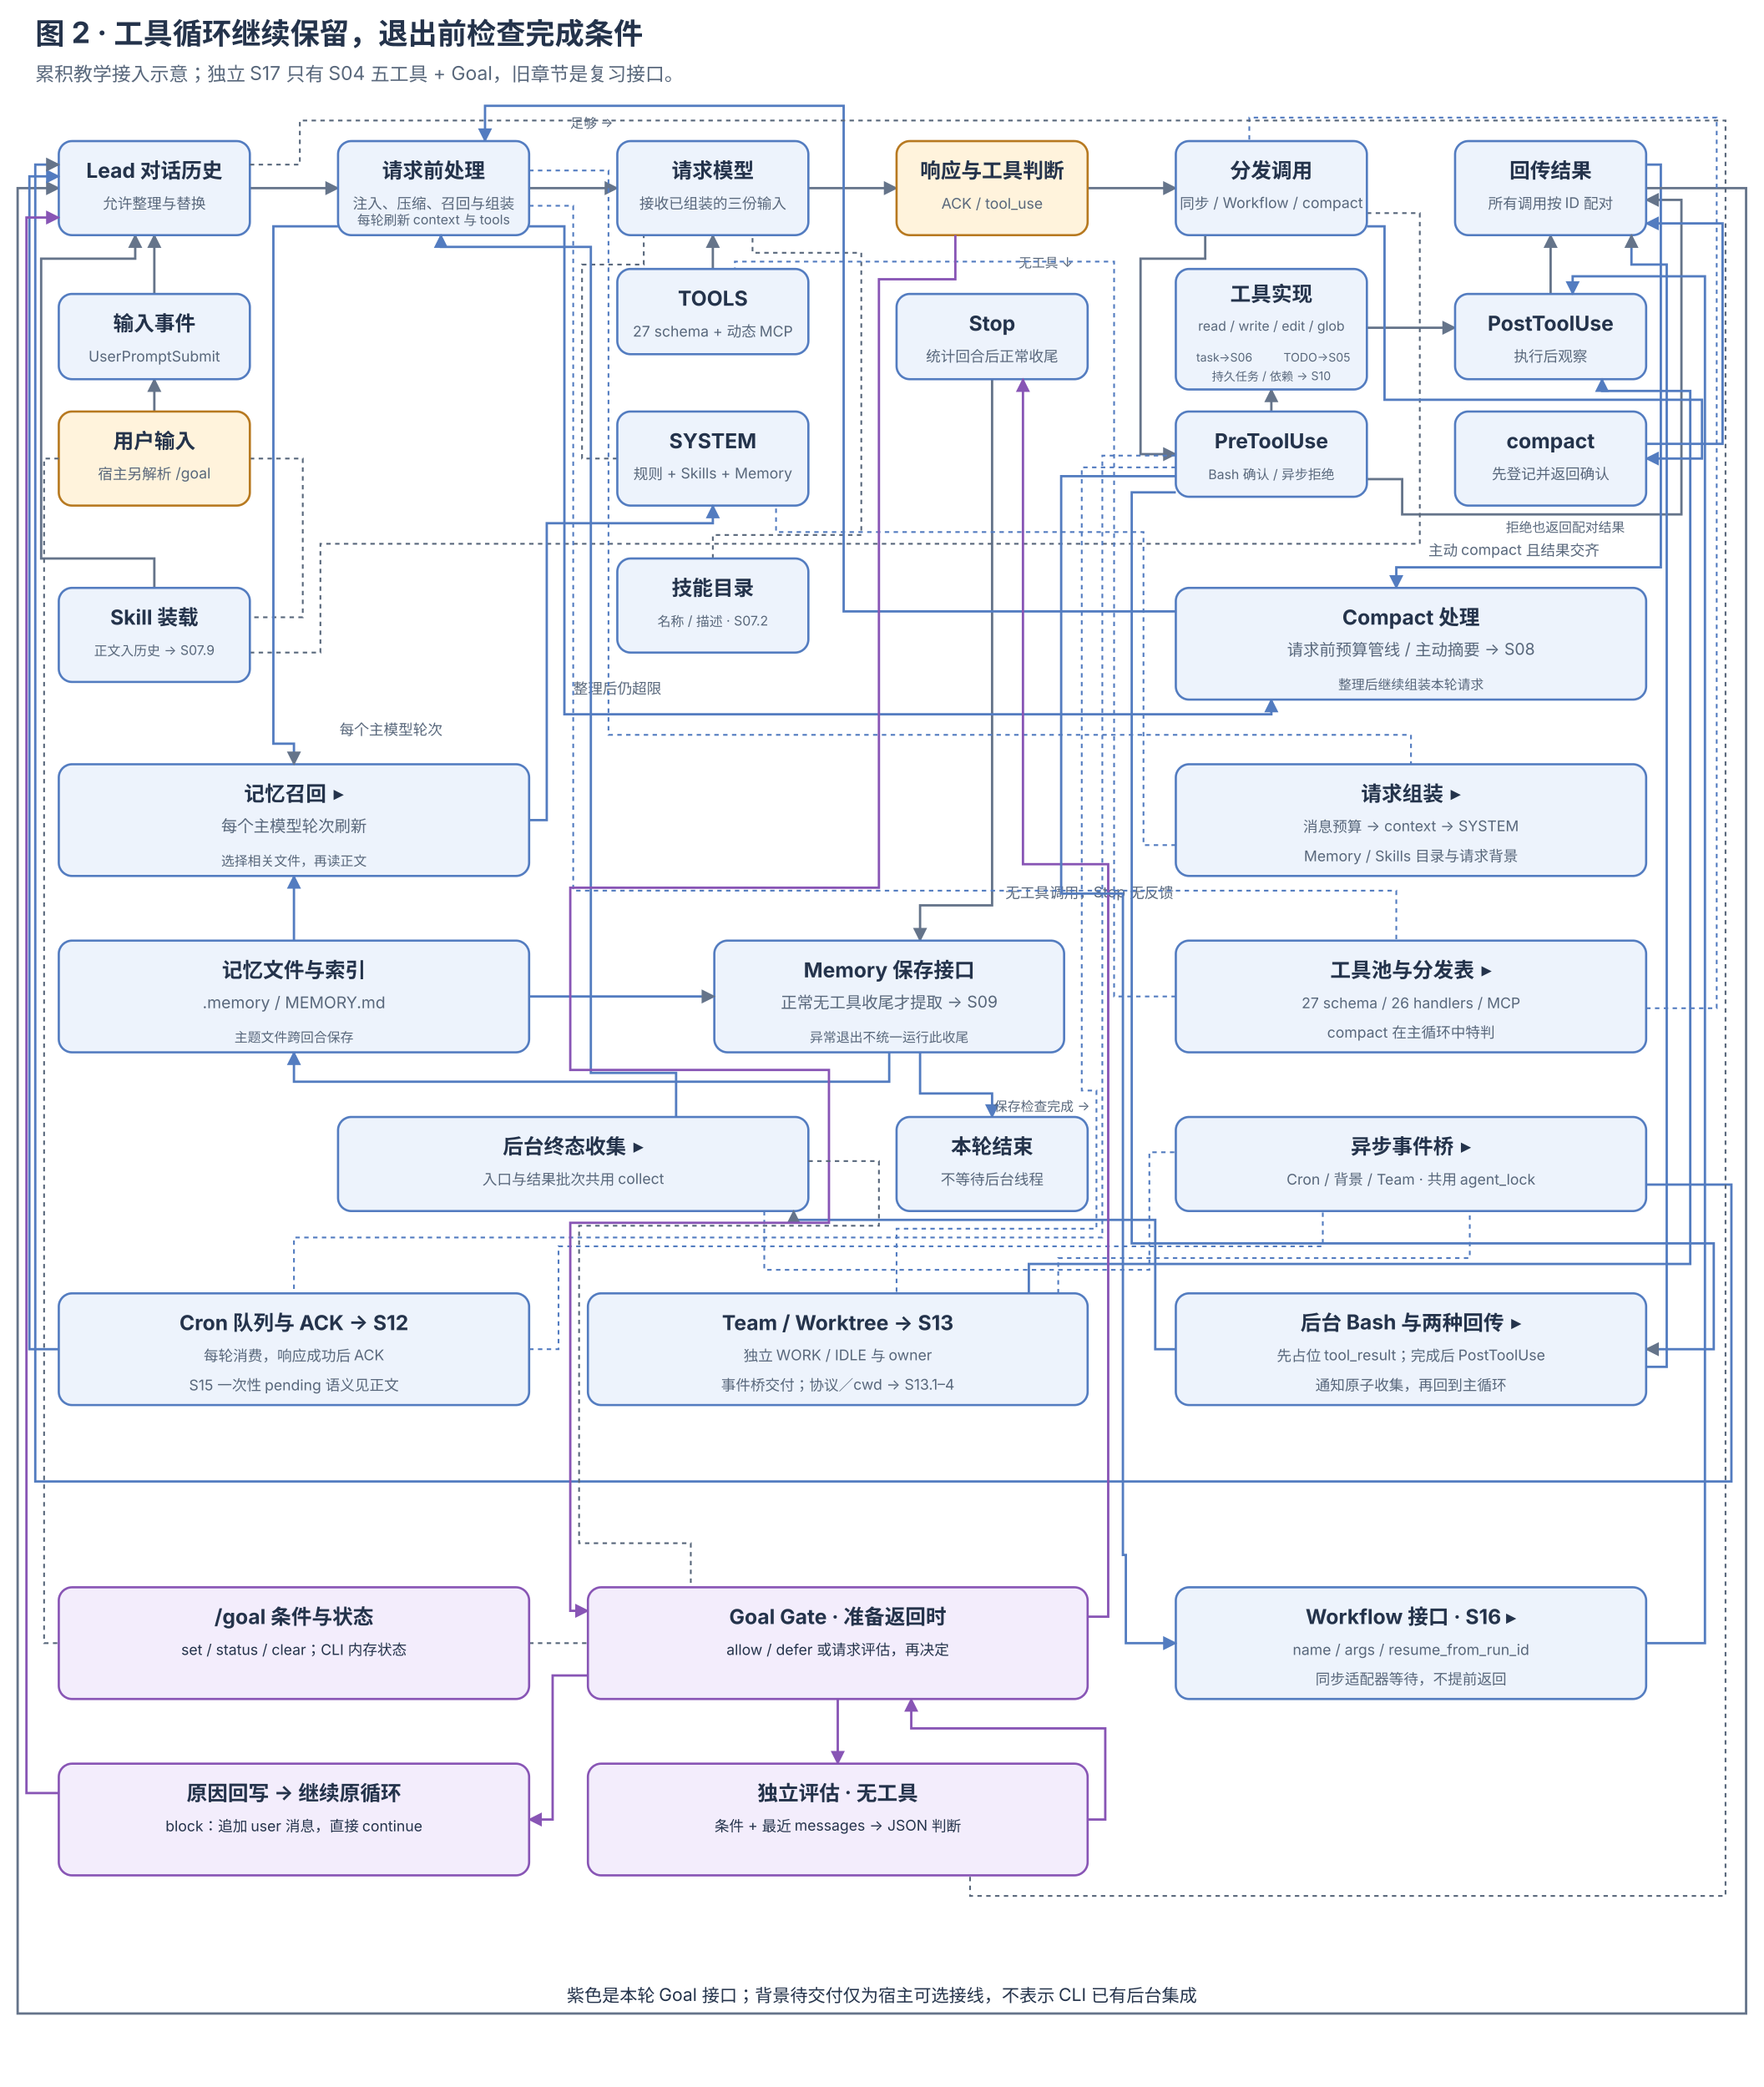
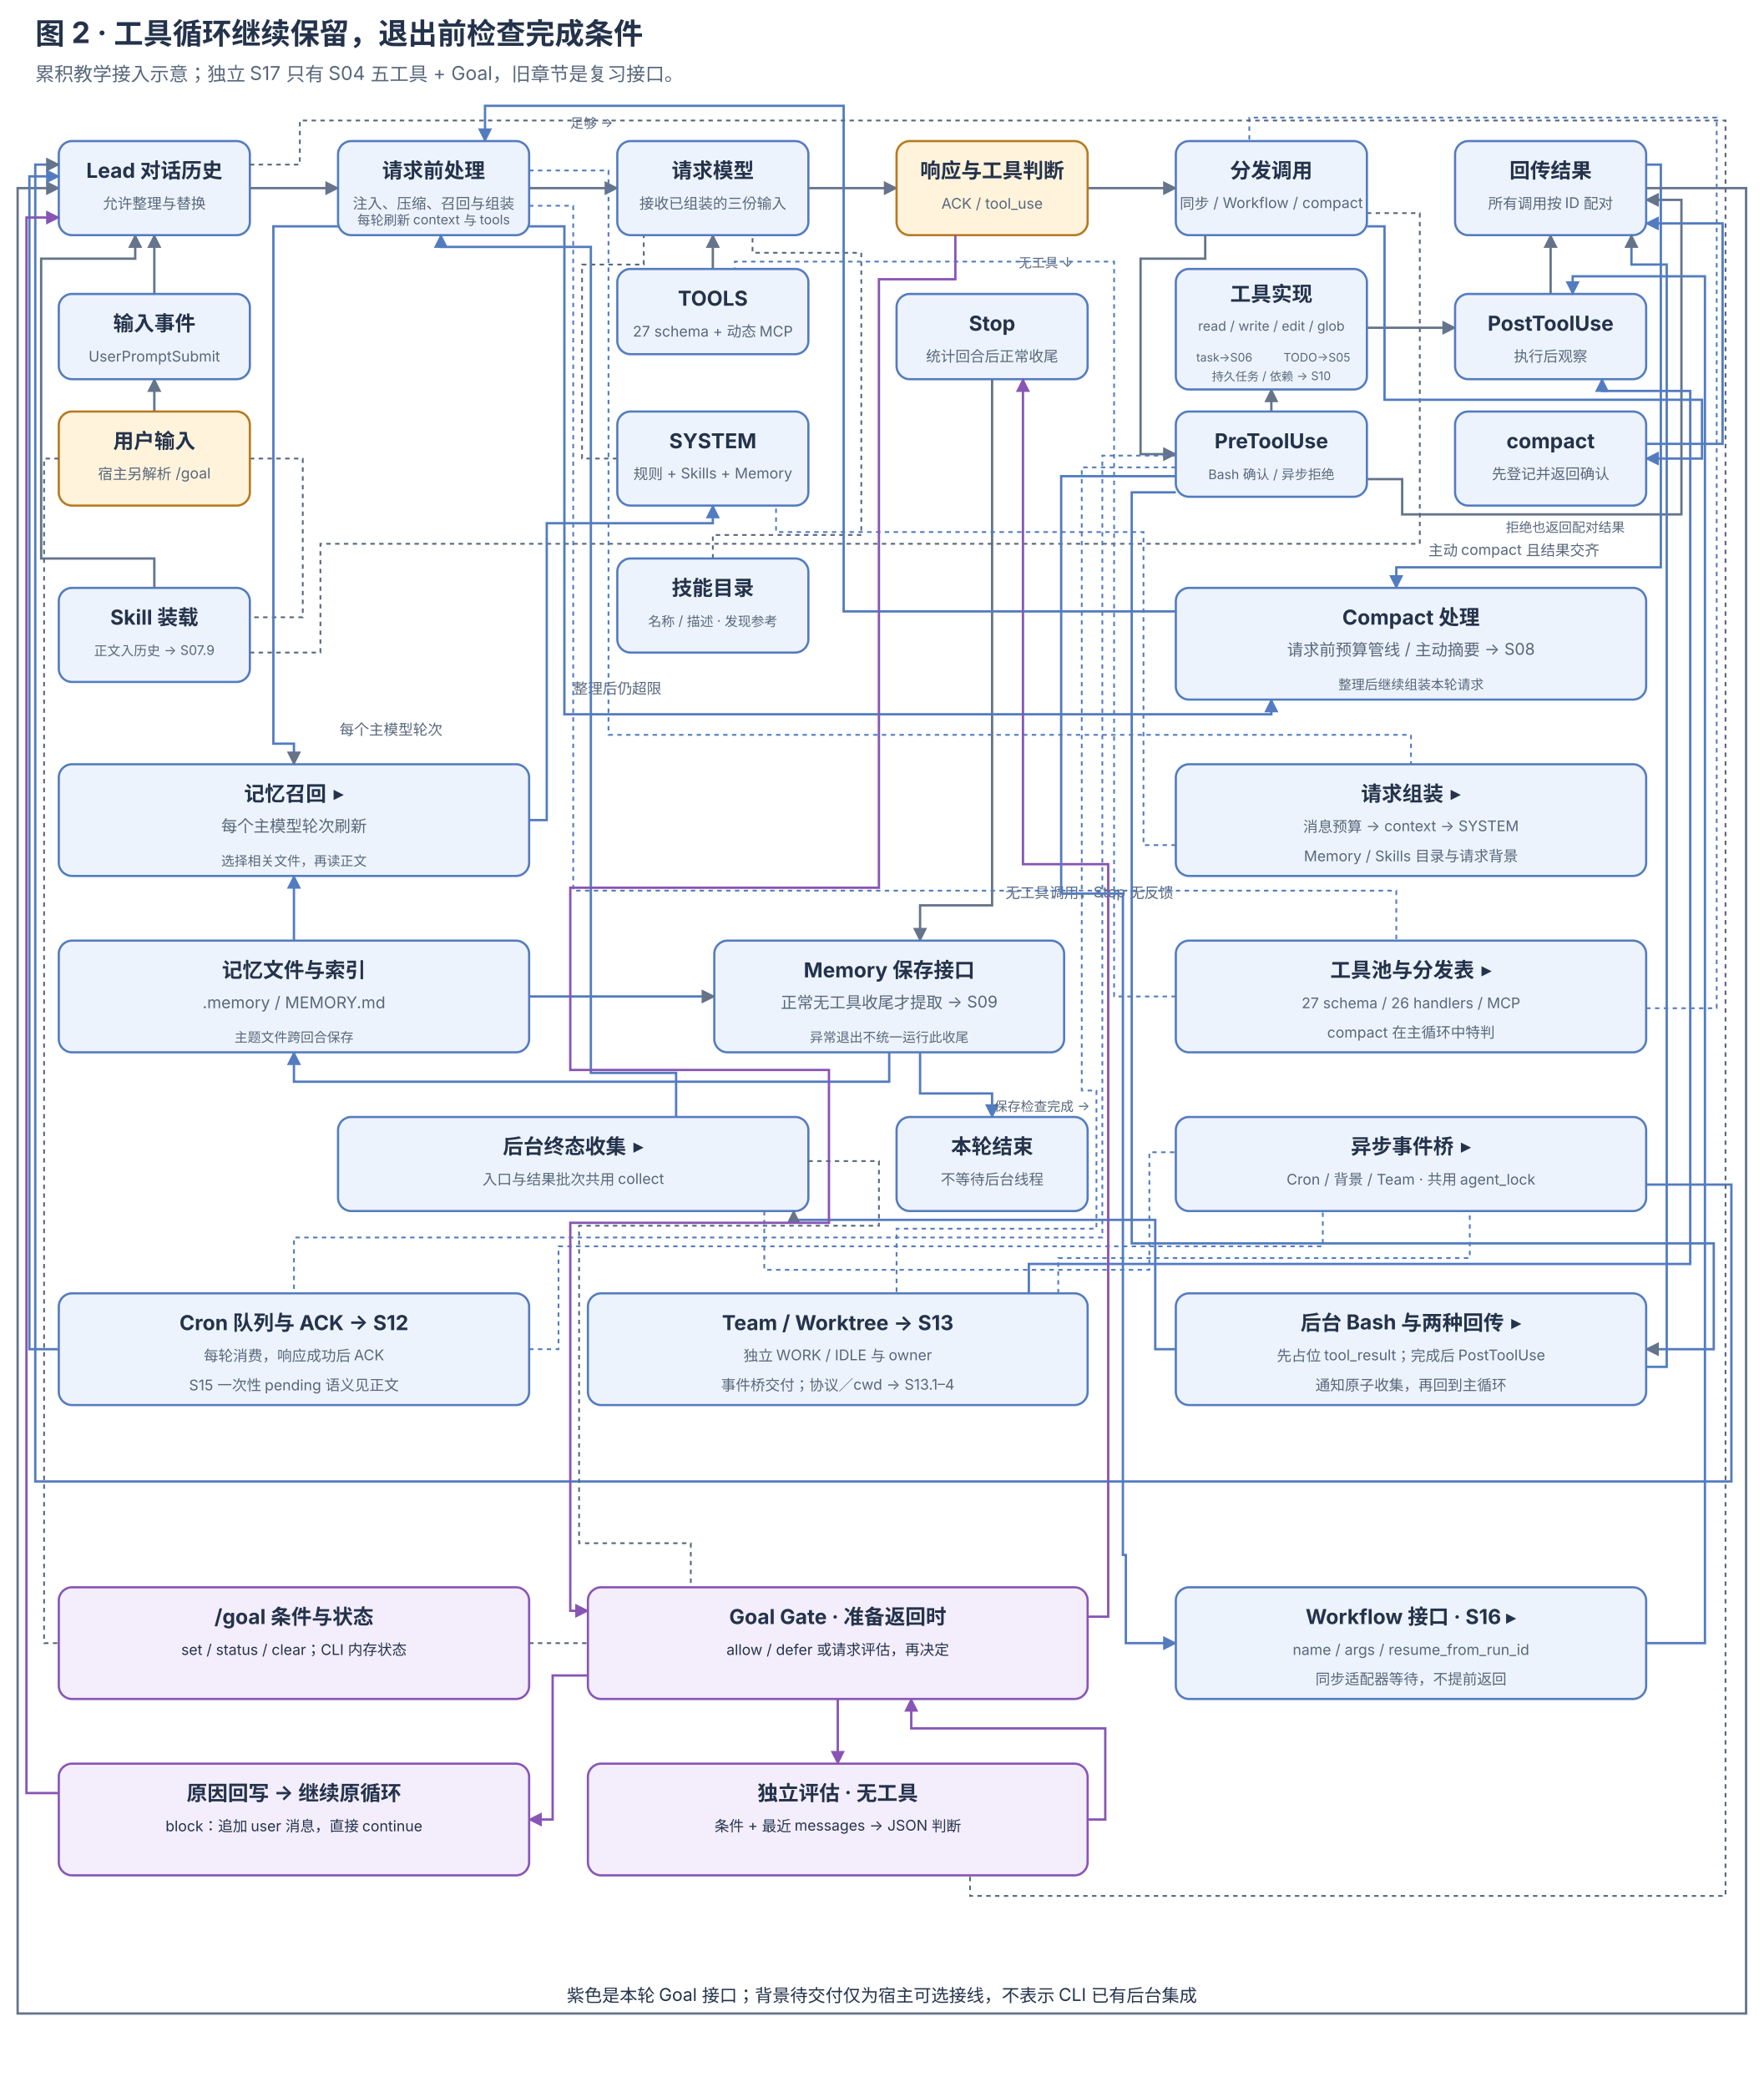
<svg xmlns="http://www.w3.org/2000/svg" viewBox="0 0 1200 1420" role="img" aria-labelledby="s17-overview-title s17-overview-desc" font-family="system-ui, -apple-system, sans-serif">
  <defs>
    <marker id="s17-overview-arrow" viewBox="0 0 10 10" refX="9" refY="5" markerWidth="6" markerHeight="6" orient="auto">
      <path d="M0 0L10 5L0 10Z" fill="var(--diagram-line, #65748a)" />
    </marker>
    <marker id="s17-overview-added-arrow" viewBox="0 0 10 10" refX="9" refY="5" markerWidth="6" markerHeight="6" orient="auto">
      <path d="M0 0L10 5L0 10Z" fill="var(--diagram-base-stroke, #537cc0)" />
    </marker>
    <marker id="s17-memory-arrow" viewBox="0 0 10 10" refX="9" refY="5" markerWidth="6" markerHeight="6" orient="auto">
      <path d="M0 0L10 5L0 10Z" fill="var(--diagram-base-stroke, #537cc0)" />
    </marker>
    <marker id="s17-task-added-arrow" viewBox="0 0 10 10" refX="9" refY="5" markerWidth="6" markerHeight="6" orient="auto">
      <path d="M0 0L10 5L0 10Z" fill="var(--diagram-base-stroke, #537cc0)" />
    </marker>
    <marker id="s17-background-arrow" viewBox="0 0 10 10" refX="9" refY="5" markerWidth="6" markerHeight="6" orient="auto">
      <path d="M0 0L10 5L0 10Z" fill="var(--diagram-base-stroke, #537cc0)" />
    </marker>
    <marker id="s17-cron-arrow" viewBox="0 0 10 10" refX="9" refY="5" markerWidth="6" markerHeight="6" orient="auto">
      <path d="M0 0L10 5L0 10Z" fill="var(--diagram-base-stroke, #537cc0)" />
    </marker>
  </defs>
  <text x="24" y="30" text-anchor="start" font-size="20" font-weight="650" fill="var(--diagram-text, #24334b)">图 2 · 工具循环继续保留，退出前检查完成条件</text>
  <text x="24" y="55" text-anchor="start" font-size="13" fill="var(--diagram-muted, #58677b)">累积教学接入示意；独立 S17 只有 S04 五工具 + Goal，旧章节是复习接口。</text>
  <path data-from="history" data-to="prepare" data-kind="flow" data-label="待整理的 messages" data-route="s17-01" d="M170 128H230" fill="none" stroke="var(--diagram-line, #65748a)" stroke-width="1.6" marker-end="url(#s17-overview-arrow)" />
  <path data-from="prepare" data-to="model" data-kind="flow" data-label="整理与本轮工具组装完成后请求" data-route="s17-02" d="M360 128H420" fill="none" stroke="var(--diagram-line, #65748a)" stroke-width="1.6" marker-end="url(#s17-overview-arrow)" />
  <path data-from="model" data-to="decision" data-kind="flow" data-label="模型响应" data-route="s17-03" d="M550 128H610" fill="none" stroke="var(--diagram-line, #65748a)" stroke-width="1.6" marker-end="url(#s17-overview-arrow)" />
  <path data-from="decision" data-to="handler" data-kind="flow" data-label="有工具调用" data-route="s17-04" d="M740 128H800" fill="none" stroke="var(--diagram-line, #65748a)" stroke-width="1.6" marker-end="url(#s17-overview-arrow)" />
  <path data-from="handler" data-to="pre-event" data-kind="flow" data-label="普通工具调用" data-route="s17-05" d="M820 160V176H776V309H800" fill="none" stroke="var(--diagram-line, #65748a)" stroke-width="1.6" marker-end="url(#s17-overview-arrow)" />
  <path data-from="pre-event" data-to="added-file-tools" data-kind="flow" data-label="允许执行" data-route="s17-06" d="M865 280V265" fill="none" stroke="var(--diagram-line, #65748a)" stroke-width="1.6" marker-end="url(#s17-overview-arrow)" />
  <path data-from="added-file-tools" data-to="post-event" data-kind="flow" data-label="工具执行结果" data-route="s17-07" d="M930 223H990" fill="none" stroke="var(--diagram-line, #65748a)" stroke-width="1.6" marker-end="url(#s17-overview-arrow)" />
  <path data-from="post-event" data-to="result" data-kind="flow" data-label="观察后回传" data-route="s17-08" d="M1055 200V160" fill="none" stroke="var(--diagram-line, #65748a)" stroke-width="1.6" marker-end="url(#s17-overview-arrow)" />
  <path data-from="pre-event" data-to="result" data-kind="flow" data-label="拒绝也返回配对结果" data-route="s17-09" d="M930 326H954V350H1144V136H1120" fill="none" stroke="var(--diagram-line, #65748a)" stroke-width="1.6" marker-end="url(#s17-overview-arrow)" />
  <path data-from="stop-event" data-to="memory-persist" data-kind="flow" data-label="无工具调用，Stop 无反馈" data-route="s17-11" d="M675 258V616H626V640" fill="none" stroke="var(--diagram-line, #65748a)" stroke-width="1.6" marker-end="url(#s17-overview-arrow)" />
  <path data-from="input" data-to="input-event" data-kind="flow" data-label="用户问题" data-route="s17-13" d="M105 280V258" fill="none" stroke="var(--diagram-line, #65748a)" stroke-width="1.6" marker-end="url(#s17-overview-arrow)" />
  <path data-from="input-event" data-to="history" data-kind="flow" data-label="输入事件完成" data-route="s17-14" d="M105 200V160" fill="none" stroke="var(--diagram-line, #65748a)" stroke-width="1.6" marker-end="url(#s17-overview-arrow)" />
  <path data-from="tools" data-to="model" data-kind="reference" data-label="可用工具定义" data-route="s17-15" d="M485 183V160" fill="none" stroke="var(--diagram-line, #65748a)" stroke-width="1.6" marker-end="url(#s17-overview-arrow)" />
  <path data-from="system" data-to="model" data-kind="reference" data-label="请求背景" data-route="s17-16" data-relation="interface" d="M420 312H396V180H438V160" fill="none" stroke="var(--diagram-muted, #58677b)" stroke-width="1.2" stroke-dasharray="3 3" />
  <path data-from="skill-catalog" data-to="model" data-kind="reference" data-label="技能名称与描述" data-route="s17-17" data-relation="interface" d="M485 380V364H586V172H512V160" fill="none" stroke="var(--diagram-muted, #58677b)" stroke-width="1.2" stroke-dasharray="3 3" />
  <path data-from="input" data-to="skill-loading" data-kind="reference" data-label="显式选择技能" data-route="s17-18" data-relation="interface" d="M170 312H206V420H170" fill="none" stroke="var(--diagram-muted, #58677b)" stroke-width="1.2" stroke-dasharray="3 3" />
  <path data-from="handler" data-to="skill-loading" data-kind="reference" data-label="按需装载技能" data-route="s17-19" data-relation="interface" d="M930 145H966V370H218V444H170" fill="none" stroke="var(--diagram-muted, #58677b)" stroke-width="1.2" stroke-dasharray="3 3" />
  <path data-from="skill-loading" data-to="history" data-kind="flow" data-label="技能正文加入历史" data-route="s17-20" d="M105 400V380H28V176H92V160" fill="none" stroke="var(--diagram-line, #65748a)" stroke-width="1.6" marker-end="url(#s17-overview-arrow)" />
  <path data-from="prepare" data-to="compact-processor" data-kind="flow" data-label="整理后仍超限" data-route="s17-21" d="M360 154H384V486H865V476" fill="none" stroke="var(--diagram-base-stroke, #537cc0)" stroke-width="1.6" marker-end="url(#s17-overview-added-arrow)" />
  <path data-from="compact-processor" data-to="prepare" data-kind="flow" data-label="整理结束回到准备阶段，继续刷新 context、SYSTEM 和工具池" data-route="s17-22" d="M800 416H574V72H330V96" fill="none" stroke="var(--diagram-base-stroke, #537cc0)" stroke-width="1.6" marker-end="url(#s17-overview-added-arrow)" />
  <path data-from="handler" data-to="compact-registration" data-kind="flow" data-label="登记 compact 调用" data-route="s17-23" d="M930 154H942V272H1158V312H1120" fill="none" stroke="var(--diagram-base-stroke, #537cc0)" stroke-width="1.6" marker-end="url(#s17-overview-added-arrow)" />
  <path data-from="compact-registration" data-to="result" data-kind="flow" data-label="返回确认结果" data-route="s17-24" d="M1120 302H1172V152H1120" fill="none" stroke="var(--diagram-base-stroke, #537cc0)" stroke-width="1.6" marker-end="url(#s17-overview-added-arrow)" />
  <path data-from="result" data-to="compact-processor" data-kind="flow" data-label="已登记 compact 且本批结果交齐" data-route="s17-25" d="M1120 112H1130V386H950V400" fill="none" stroke="var(--diagram-base-stroke, #537cc0)" stroke-width="1.6" marker-end="url(#s17-overview-added-arrow)" />
  <path data-from="result" data-to="history" data-kind="flow" data-label="追加工具结果，下一轮" data-route="s17-27" d="M1120 128H1188V1370H12V128H40" fill="none" stroke="var(--diagram-line, #65748a)" stroke-width="1.6" marker-end="url(#s17-overview-arrow)" />
  <rect data-stage="history" data-change="base" x="40" y="96" width="130" height="64" rx="9" fill="var(--diagram-base-fill, #edf3fc)" stroke="var(--diagram-base-stroke, #537cc0)" stroke-width="1.5" />
  <text x="105" y="121" text-anchor="middle" font-size="14" font-weight="650" fill="var(--diagram-text, #24334b)">Lead 对话历史</text>
  <text x="105" y="142" text-anchor="middle" font-size="10" fill="var(--diagram-muted, #58677b)">允许整理与替换</text>
  <rect data-stage="prepare" data-change="base" x="230" y="96" width="130" height="64" rx="9" fill="var(--diagram-base-fill, #edf3fc)" stroke="var(--diagram-base-stroke, #537cc0)" stroke-width="1.5" />
  <text x="295" y="121" text-anchor="middle" font-size="14" font-weight="650" fill="var(--diagram-text, #24334b)">请求前处理</text>
  <text x="295" y="142" text-anchor="middle" font-size="10" fill="var(--diagram-muted, #58677b)">注入、压缩、召回与组装</text>
  <text x="295" y="153" text-anchor="middle" font-size="9" fill="var(--diagram-muted, #58677b)">每轮刷新 context 与 tools</text>
  <rect data-stage="model" data-change="base" x="420" y="96" width="130" height="64" rx="9" fill="var(--diagram-base-fill, #edf3fc)" stroke="var(--diagram-base-stroke, #537cc0)" stroke-width="1.5" />
  <text x="485" y="121" text-anchor="middle" font-size="14" font-weight="650" fill="var(--diagram-text, #24334b)">请求模型</text>
  <text x="485" y="142" text-anchor="middle" font-size="10" fill="var(--diagram-muted, #58677b)">接收已组装的三份输入</text>
  <rect data-stage="decision" data-change="modified" x="610" y="96" width="130" height="64" rx="9" fill="var(--diagram-modified-fill, #fff3dc)" stroke="var(--diagram-modified-stroke, #b77920)" stroke-width="1.5" />
  <text x="675" y="121" text-anchor="middle" font-size="14" font-weight="650" fill="var(--diagram-text, #24334b)">响应与工具判断</text>
  <text x="675" y="142" text-anchor="middle" font-size="10" fill="var(--diagram-muted, #58677b)">ACK / tool_use</text>
  <rect data-stage="handler" data-change="base" x="800" y="96" width="130" height="64" rx="9" fill="var(--diagram-base-fill, #edf3fc)" stroke="var(--diagram-base-stroke, #537cc0)" stroke-width="1.5" />
  <text x="865" y="121" text-anchor="middle" font-size="14" font-weight="650" fill="var(--diagram-text, #24334b)">分发调用</text>
  <text x="865" y="142" text-anchor="middle" font-size="10" fill="var(--diagram-muted, #58677b)">同步 / Workflow / compact</text>
  <rect data-stage="result" data-change="base" x="990" y="96" width="130" height="64" rx="9" fill="var(--diagram-base-fill, #edf3fc)" stroke="var(--diagram-base-stroke, #537cc0)" stroke-width="1.5" />
  <text x="1055" y="121" text-anchor="middle" font-size="14" font-weight="650" fill="var(--diagram-text, #24334b)">回传结果</text>
  <text x="1055" y="142" text-anchor="middle" font-size="10" fill="var(--diagram-muted, #58677b)">所有调用按 ID 配对</text>
  <rect data-stage="tools" data-change="base" x="420" y="183" width="130" height="58" rx="9" fill="var(--diagram-base-fill, #edf3fc)" stroke="var(--diagram-base-stroke, #537cc0)" stroke-width="1.5" />
  <text x="485" y="208" text-anchor="middle" font-size="14" font-weight="650" fill="var(--diagram-text, #24334b)">TOOLS</text>
  <text x="485" y="229" text-anchor="middle" font-size="10" fill="var(--diagram-muted, #58677b)">27 schema + 动态 MCP</text>
  <a class="diagram-chapter-link" href="/projects/learn-claude-code/s09/#memory-context" aria-label="查看记忆进入 SYSTEM 的实现">
    <rect data-stage="system" data-change="base" x="420" y="280" width="130" height="64" rx="9" fill="var(--diagram-base-fill, #edf3fc)" stroke="var(--diagram-base-stroke, #537cc0)" stroke-width="1.5" />
    <text x="485" y="305" text-anchor="middle" font-size="14" font-weight="650" fill="var(--diagram-text, #24334b)">SYSTEM</text>
    <text x="485" y="326" text-anchor="middle" font-size="10" fill="var(--diagram-muted, #58677b)">规则 + Skills + Memory</text>
  </a>
  <rect data-stage="input" data-change="modified" x="40" y="280" width="130" height="64" rx="9" fill="var(--diagram-modified-fill, #fff3dc)" stroke="var(--diagram-modified-stroke, #b77920)" stroke-width="1.5" />
  <text x="105" y="305" text-anchor="middle" font-size="14" font-weight="650" fill="var(--diagram-text, #24334b)">用户输入</text>
  <text x="105" y="326" text-anchor="middle" font-size="10" fill="var(--diagram-muted, #58677b)">宿主另解析 /goal</text>
  <rect data-stage="input-event" data-change="base" x="40" y="200" width="130" height="58" rx="9" fill="var(--diagram-base-fill, #edf3fc)" stroke="var(--diagram-base-stroke, #537cc0)" stroke-width="1.5" />
  <text x="105" y="225" text-anchor="middle" font-size="14" font-weight="650" fill="var(--diagram-text, #24334b)">输入事件</text>
  <text x="105" y="246" text-anchor="middle" font-size="10" fill="var(--diagram-muted, #58677b)">UserPromptSubmit</text>
  <rect data-stage="stop-event" data-change="base" x="610" y="200" width="130" height="58" rx="9" fill="var(--diagram-base-fill, #edf3fc)" stroke="var(--diagram-base-stroke, #537cc0)" stroke-width="1.5" />
  <text x="675" y="225" text-anchor="middle" font-size="14" font-weight="650" fill="var(--diagram-text, #24334b)">Stop</text>
  <text x="675" y="246" text-anchor="middle" font-size="10" fill="var(--diagram-muted, #58677b)">统计回合后正常收尾</text>
  <a class="diagram-chapter-link" href="/projects/learn-claude-code/s15/#harness-permission" aria-label="查看 S15 权限与同步分发">
    <rect data-stage="pre-event" data-change="base" x="800" y="280" width="130" height="58" rx="9" fill="var(--diagram-base-fill, #edf3fc)" stroke="var(--diagram-base-stroke, #537cc0)" stroke-width="1.5" />
    <text x="865" y="305" text-anchor="middle" font-size="14" font-weight="650" fill="var(--diagram-text, #24334b)">PreToolUse</text>
    <text x="865" y="326" text-anchor="middle" font-size="9" fill="var(--diagram-muted, #58677b)">Bash 确认 / 异步拒绝</text>
  </a>
  <rect data-stage="post-event" data-change="base" x="990" y="200" width="130" height="58" rx="9" fill="var(--diagram-base-fill, #edf3fc)" stroke="var(--diagram-base-stroke, #537cc0)" stroke-width="1.5" />
  <text x="1055" y="225" text-anchor="middle" font-size="14" font-weight="650" fill="var(--diagram-text, #24334b)">PostToolUse</text>
  <text x="1055" y="246" text-anchor="middle" font-size="10" fill="var(--diagram-muted, #58677b)">执行后观察</text>
  <rect data-stage="skill-catalog" data-change="base" x="420" y="380" width="130" height="64" rx="9" fill="var(--diagram-base-fill, #edf3fc)" stroke="var(--diagram-base-stroke, #537cc0)" stroke-width="1.5" />
  <text x="485" y="405" text-anchor="middle" font-size="14" font-weight="650" fill="var(--diagram-text, #24334b)">技能目录</text>
-   <a class="diagram-chapter-link" href="/projects/learn-claude-code/s07/02-discovery/" aria-label="查看技能目录 S07.2" tabindex="0">
-     <text x="485" y="426" text-anchor="middle" font-size="9" fill="var(--diagram-muted, #58677b)">名称 / 描述 · S07.2</text>
+   <a class="diagram-chapter-link" href="/projects/learn-claude-code/s07/02-discovery/" aria-label="查看技能目录 发现参考" tabindex="0">
+     <text x="485" y="426" text-anchor="middle" font-size="9" fill="var(--diagram-muted, #58677b)">名称 / 描述 · 发现参考</text>
  </a>
  <rect data-stage="skill-loading" data-change="base" x="40" y="400" width="130" height="64" rx="9" fill="var(--diagram-base-fill, #edf3fc)" stroke="var(--diagram-base-stroke, #537cc0)" stroke-width="1.5" />
  <text x="105" y="425" text-anchor="middle" font-size="14" font-weight="650" fill="var(--diagram-text, #24334b)">Skill 装载</text>
  <a class="diagram-chapter-link" href="/projects/learn-claude-code/s07/09-agent-loop/" aria-label="查看 Skills 正文交付 S07.9" tabindex="0">
    <text x="105" y="446" text-anchor="middle" font-size="9" fill="var(--diagram-muted, #58677b)">正文入历史 → S07.9</text>
  </a>
  <a class="diagram-chapter-link" href="/projects/learn-claude-code/s08/#compact-manual" aria-label="查看compact ▸的接口、局部图和代码">
    <rect data-stage="compact-registration" data-change="base" x="990" y="280" width="130" height="64" rx="9" fill="var(--diagram-base-fill, #edf3fc)" stroke="var(--diagram-base-stroke, #537cc0)" stroke-width="1.5" />
    <text x="1055" y="305" text-anchor="middle" font-size="14" font-weight="650" fill="var(--diagram-text, #24334b)">compact</text>
    <text x="1055" y="326" text-anchor="middle" font-size="10" fill="var(--diagram-muted, #58677b)">先登记并返回确认</text>
  </a>
  <rect data-stage="added-file-tools" data-change="base" x="800" y="183" width="130" height="82" rx="9" fill="var(--diagram-base-fill, #edf3fc)" stroke="var(--diagram-base-stroke, #537cc0)" stroke-width="1.5" />
  <text x="865" y="205" text-anchor="middle" font-size="14" font-weight="650" fill="var(--diagram-text, #24334b)">工具实现</text>
  <a class="diagram-chapter-link" href="/projects/learn-claude-code/s02/#file-tool-implementation" aria-label="查看 read / write / edit / glob" tabindex="0">
    <text x="865" y="225" text-anchor="middle" font-size="9" fill="var(--diagram-muted, #58677b)">read / write / edit / glob</text>
  </a>
  <a class="diagram-chapter-link" href="/projects/learn-claude-code/s06/#subagent-core" aria-label="查看 task→S06" tabindex="0">
    <text x="833" y="246" text-anchor="middle" font-size="8" fill="var(--diagram-muted, #58677b)">task→S06</text>
  </a>
  <a class="diagram-chapter-link" href="/projects/learn-claude-code/s05/#todo-tool-implementation" aria-label="查看 TODO→S05" tabindex="0">
    <text x="896" y="246" text-anchor="middle" font-size="8" fill="var(--diagram-muted, #58677b)">TODO→S05</text>
  </a>
  <a class="diagram-chapter-link" href="/projects/learn-claude-code/s10/">
    <text x="865" y="259" text-anchor="middle" font-size="8" fill="var(--diagram-muted, #58677b)">持久任务 / 依赖 → S10</text>
  </a>
  <text x="388" y="87" text-anchor="start" font-size="9" fill="var(--diagram-muted, #58677b)">足够 →</text>
  <text x="390" y="472" text-anchor="start" font-size="10" fill="var(--diagram-muted, #58677b)">整理后仍超限</text>
  <text x="1030" y="378" text-anchor="middle" font-size="10" fill="var(--diagram-muted, #58677b)">主动 compact 且结果交齐</text>
  <text x="693" y="182" text-anchor="start" font-size="9" fill="var(--diagram-muted, #58677b)">无工具 ↓</text>
  <text x="1065" y="362" text-anchor="middle" font-size="9" fill="var(--diagram-muted, #58677b)">拒绝也返回配对结果</text>
  <path data-from="memory-recall" data-to="system" data-kind="flow" data-label="相关正文加入背景" data-route="s17-29" d="M360 558H372V356H485V344" fill="none" stroke="var(--diagram-base-stroke, #537cc0)" stroke-width="1.6" marker-end="url(#s17-memory-arrow)" />
  <path data-from="memory-store" data-to="memory-recall" data-kind="flow" data-label="读取磁盘中的文件与索引" data-route="s17-30" d="M200 640V596" fill="none" stroke="var(--diagram-base-stroke, #537cc0)" stroke-width="1.6" marker-end="url(#s17-memory-arrow)" />
  <path data-from="memory-persist" data-to="end" data-kind="flow" data-label="记忆保存检查结束，再退出" data-route="s17-32" d="M626 716V744H675V760" fill="none" stroke="var(--diagram-base-stroke, #537cc0)" stroke-width="1.6" marker-end="url(#s17-memory-arrow)" />
  <path data-from="memory-persist" data-to="memory-store" data-kind="flow" data-label="有长期新信息才更新记忆文件" data-route="s17-35" d="M605 716V736H200V716" fill="none" stroke="var(--diagram-base-stroke, #537cc0)" stroke-width="1.6" marker-end="url(#s17-memory-arrow)" />
  <rect data-stage="compact-processor" data-change="base" x="800" y="400" width="320" height="76" rx="9" fill="var(--diagram-base-fill, #edf3fc)" stroke="var(--diagram-base-stroke, #537cc0)" stroke-width="1.5" />
  <text x="960" y="425" text-anchor="middle" font-size="14" font-weight="650" fill="var(--diagram-text, #24334b)">Compact 处理</text>
  <a class="diagram-chapter-link" href="/projects/learn-claude-code/s08/">
    <text x="960" y="446" text-anchor="middle" font-size="11" fill="var(--diagram-muted, #58677b)">请求前预算管线 / 主动摘要 → S08</text>
  </a>
  <text x="960" y="469" text-anchor="middle" font-size="9" fill="var(--diagram-muted, #58677b)">整理后继续组装本轮请求</text>
  <a class="diagram-chapter-link" href="/projects/learn-claude-code/s09/#memory-recall" aria-label="查看 记忆召回 ▸">
    <rect data-stage="memory-recall" data-change="base" x="40" y="520" width="320" height="76" rx="9" fill="var(--diagram-base-fill, #edf3fc)" stroke="var(--diagram-base-stroke, #537cc0)" stroke-width="1.5" />
    <text x="200" y="545" text-anchor="middle" font-size="14" font-weight="650" fill="var(--diagram-text, #24334b)">记忆召回 ▸</text>
    <text x="200" y="566" text-anchor="middle" font-size="11" fill="var(--diagram-muted, #58677b)">每个主模型轮次刷新</text>
    <text x="200" y="589" text-anchor="middle" font-size="9" fill="var(--diagram-muted, #58677b)">选择相关文件，再读正文</text>
  </a>
  <rect data-stage="memory-store" x="40" y="640" width="320" height="76" rx="9" fill="var(--diagram-base-fill, #edf3fc)" stroke="var(--diagram-base-stroke, #537cc0)" stroke-width="1.5" data-change="base" />
  <text x="200" y="665" text-anchor="middle" font-size="14" font-weight="650" fill="var(--diagram-text, #24334b)">记忆文件与索引</text>
  <text x="200" y="686" text-anchor="middle" font-size="11" fill="var(--diagram-muted, #58677b)">.memory / MEMORY.md</text>
  <text x="200" y="709" text-anchor="middle" font-size="9" fill="var(--diagram-muted, #58677b)">主题文件跨回合保存</text>
  <a class="diagram-chapter-link" href="/projects/learn-claude-code/s09/#memory-extract" aria-label="查看 提取与校验 ▸">
    <rect data-stage="memory-persist" data-change="base" x="486" y="640" width="238" height="76" rx="9" fill="var(--diagram-base-fill, #edf3fc)" stroke="var(--diagram-base-stroke, #537cc0)" stroke-width="1.5" />
    <text x="605" y="665" text-anchor="middle" font-size="14" font-weight="650" fill="var(--diagram-text, #24334b)">Memory 保存接口</text>
    <text x="605" y="686" text-anchor="middle" font-size="11" fill="var(--diagram-muted, #58677b)">正常无工具收尾才提取 → S09</text>
    <text x="605" y="709" text-anchor="middle" font-size="9" fill="var(--diagram-muted, #58677b)">异常退出不统一运行此收尾</text>
  </a>
  <rect data-stage="end" data-change="base" x="610" y="760" width="130" height="64" rx="9" fill="var(--diagram-base-fill, #edf3fc)" stroke="var(--diagram-base-stroke, #537cc0)" stroke-width="1.5" />
  <text x="675" y="785" text-anchor="middle" font-size="14" font-weight="650" fill="var(--diagram-text, #24334b)">本轮结束</text>
  <text x="675" y="806" text-anchor="middle" font-size="10" fill="var(--diagram-muted, #58677b)">不等待后台线程</text>
  <text x="231" y="500" text-anchor="start" font-size="10" fill="var(--diagram-muted, #58677b)">每个主模型轮次</text>
  <text x="684" y="611" text-anchor="start" font-size="10" fill="var(--diagram-muted, #58677b)">无工具调用，Stop 无反馈</text>
  <text x="709" y="756" text-anchor="middle" font-size="9" fill="var(--diagram-muted, #58677b)">保存检查完成 →</text>
  <path data-route="s17-memory-read" data-from="memory-store" data-to="memory-persist" data-kind="flow" data-label="读取已有记忆，筛选长期新信息" d="M360 678H486" fill="none" stroke="var(--diagram-base-stroke, #537cc0)" stroke-width="1.6" marker-end="url(#s17-overview-arrow)" />
  <path data-route="s17-bg-inject" data-from="background-collect" data-to="prepare" data-kind="flow" data-label="将通知合并到消息，再进入请求前处理" d="M460 760V730H402V168H300V160" fill="none" stroke="var(--diagram-base-stroke, #537cc0)" stroke-width="1.6" marker-end="url(#s17-background-arrow)" />
  <a class="diagram-chapter-link" href="/projects/learn-claude-code/s15/#harness-feedback" aria-label="查看 S15 后台终态收集">
    <rect data-stage="background-collect" data-change="base" x="230" y="760" width="320" height="64" rx="9" fill="var(--diagram-base-fill, #edf3fc)" stroke="var(--diagram-base-stroke, #537cc0)" stroke-width="1.5" />
    <text x="390.0" y="785" font-size="14" fill="var(--diagram-text, #24334b)" text-anchor="middle" font-weight="650">后台终态收集 ▸</text>
    <text x="390.0" y="806" font-size="10" fill="var(--diagram-muted, #58677b)" text-anchor="middle">入口与结果批次共用 collect</text>
  </a>
  <defs>
    <marker id="s17-team-arrow" viewBox="0 0 10 10" refX="9" refY="5" markerWidth="6" markerHeight="6" orient="auto">
      <path d="M0 0L10 5L0 10Z" fill="var(--diagram-base-stroke, #537cc0)" />
    </marker>
  </defs>
  <path data-route="cron-folded-register" data-from="pre-event" data-to="cron-interface" data-kind="reference" data-label="S12 调度工具的登记与返回接口索引，内部见 S12" d="M800 310H750V842H200V880" fill="none" stroke="var(--diagram-base-stroke, #537cc0)" stroke-width="1.2" stroke-dasharray="3 3" />
  <path data-route="cron-folded-event" data-from="cron-interface" data-to="history" data-kind="flow" data-label="每轮 consume_cron_queue 后追加 Scheduled 用户消息" d="M40 918H20V120H40" fill="none" stroke="var(--diagram-base-stroke, #537cc0)" stroke-width="1.6" marker-end="url(#s17-team-arrow)" />
  <a class="diagram-chapter-link" href="/projects/learn-claude-code/s12/" aria-label="查看Cron 队列与 ACK → S12">
    <rect data-stage="cron-interface" data-change="base" x="40" y="880" width="320" height="76" rx="9" fill="var(--diagram-base-fill, #edf3fc)" stroke="var(--diagram-base-stroke, #537cc0)" stroke-width="1.5" />
    <text x="200.0" y="905" text-anchor="middle" font-size="14" font-weight="650" fill="var(--diagram-text, #24334b)">Cron 队列与 ACK → S12</text>
    <text x="200.0" y="926" text-anchor="middle" font-size="10" fill="var(--diagram-muted, #58677b)">每轮消费，响应成功后 ACK</text>
    <text x="200.0" y="946" text-anchor="middle" font-size="10" fill="var(--diagram-muted, #58677b)">S15 一次性 pending 语义见正文</text>
  </a>
  <defs>
    <marker id="s17-mcp-arrow" viewBox="0 0 10 10" refX="9" refY="5" markerWidth="6" markerHeight="6" orient="auto">
      <path d="M0 0L10 5L0 10Z" fill="var(--diagram-base-stroke, #537cc0)" />
    </marker>
  </defs>
  <path data-route="team-folded-entry" data-from="pre-event" data-to="team-interface" data-kind="reference" data-label="S13 团队工具启动与控制入口索引" d="M800 318H736V742H746V836H610V880" fill="none" stroke="var(--diagram-base-stroke, #537cc0)" stroke-width="1.2" stroke-dasharray="3 3" />
  <path data-route="team-folded-confirm" data-from="team-interface" data-to="post-event" data-kind="flow" data-label="S13 启动确认仍返回工具结果" d="M700 880V860H1150V266H1090V258" fill="none" stroke="var(--diagram-base-stroke, #537cc0)" stroke-width="1.6" marker-end="url(#s17-mcp-arrow)" />
  <a class="diagram-chapter-link" href="/projects/learn-claude-code/s13/" aria-label="查看Team / Worktree → S13">
    <rect data-stage="team-interface" data-change="base" x="400" y="880" width="340" height="76" rx="9" fill="var(--diagram-base-fill, #edf3fc)" stroke="var(--diagram-base-stroke, #537cc0)" stroke-width="1.5" />
    <text x="570.0" y="905" text-anchor="middle" font-size="14" font-weight="650" fill="var(--diagram-text, #24334b)">Team / Worktree → S13</text>
    <text x="570.0" y="926" text-anchor="middle" font-size="10" fill="var(--diagram-muted, #58677b)">独立 WORK / IDLE 与 owner</text>
    <text x="570.0" y="946" text-anchor="middle" font-size="10" fill="var(--diagram-muted, #58677b)">事件桥交付；协议／cwd → S13.1–4</text>
  </a>
  <defs>
    <marker id="s17-harness-arrow" viewBox="0 0 10 10" refX="9" refY="5" markerWidth="6" markerHeight="6" orient="auto">
      <path d="M0 0L10 5L0 10Z" fill="var(--diagram-line, #65748a)" />
    </marker>
  </defs>
  <path data-route="harness-recall" data-from="prepare" data-to="memory-recall" data-kind="flow" data-label="每轮更新 context 并选择相关 Memory" d="M230 154H186V506H200V520" fill="none" stroke="var(--diagram-base-stroke, #537cc0)" stroke-width="1.6" marker-end="url(#s17-harness-arrow)" />
  <path data-route="harness-assembly" data-from="prepare" data-to="assembly" data-kind="reference" data-label="准备阶段调用管线、上下文和工具池组装" d="M360 116H414V500H960V520" fill="none" stroke="var(--diagram-base-stroke, #537cc0)" stroke-width="1.2" stroke-dasharray="3 3" />
  <path data-route="harness-tools" data-from="pool" data-to="tools" data-kind="reference" data-label="26 个内置 schema 加动态 MCP 定义" d="M800 678H758V178H500V183" fill="none" stroke="var(--diagram-base-stroke, #537cc0)" stroke-width="1.2" stroke-dasharray="3 3" />
  <path data-route="harness-handlers" data-from="pool" data-to="handler" data-kind="reference" data-label="相同本轮 handlers 快照留在主循环" d="M1120 686H1168V80H850V96" fill="none" stroke="var(--diagram-base-stroke, #537cc0)" stroke-width="1.2" stroke-dasharray="3 3" />
  <path data-route="harness-prompt" data-from="assembly" data-to="system" data-kind="reference" data-label="当前 context 拼入 SYSTEM" d="M800 575H778V362H528V344" fill="none" stroke="var(--diagram-base-stroke, #537cc0)" stroke-width="1.2" stroke-dasharray="3 3" />
  <path data-route="harness-background-start" data-from="pre-event" data-to="background-start" data-kind="flow" data-label="权限允许后，显式后台 Bash 分支" d="M800 335H770V846H1166V918H1120" fill="none" stroke="var(--diagram-base-stroke, #537cc0)" stroke-width="1.6" marker-end="url(#s17-harness-arrow)" />
  <path data-route="harness-background-placeholder" data-from="background-start" data-to="result" data-kind="flow" data-label="立即回传配对的启动占位，不先运行 PostToolUse" d="M1120 930H1134V180H1110V160" fill="none" stroke="var(--diagram-base-stroke, #537cc0)" stroke-width="1.6" marker-end="url(#s17-harness-arrow)" />
  <path data-route="harness-background-complete" data-from="background-start" data-to="background-collect" data-kind="flow" data-label="worker 实际完成运行 PostToolUse 后发布终态" d="M800 918H786V830H540V824" fill="none" stroke="var(--diagram-base-stroke, #537cc0)" stroke-width="1.6" marker-end="url(#s17-harness-arrow)" />
  <path data-route="harness-background-wake" data-from="background-collect" data-to="event-bridge" data-kind="reference" data-label="完成待投递可使事件桥启动一轮" d="M520 824V864H782V784H800" fill="none" stroke="var(--diagram-base-stroke, #537cc0)" stroke-width="1.2" stroke-dasharray="3 3" />
  <path data-route="harness-cron-wake" data-from="cron-interface" data-to="event-bridge" data-kind="reference" data-label="队列非空可唤醒主循环" d="M360 918H380V848H900V824" fill="none" stroke="var(--diagram-base-stroke, #537cc0)" stroke-width="1.2" stroke-dasharray="3 3" />
  <path data-route="harness-team-wake" data-from="team-interface" data-to="event-bridge" data-kind="reference" data-label="Lead 邮箱事件使桥接线程启动一轮" d="M720 880V856H1000V824" fill="none" stroke="var(--diagram-base-stroke, #537cc0)" stroke-width="1.2" stroke-dasharray="3 3" />
  <path data-route="harness-event-history" data-from="event-bridge" data-to="history" data-kind="flow" data-label="agent_lock 串行调用同一主循环，Team 先追加 user 事件" d="M1120 806H1178V1008H24V112H40" fill="none" stroke="var(--diagram-base-stroke, #537cc0)" stroke-width="1.6" marker-end="url(#s17-harness-arrow)" />
  <a class="diagram-chapter-link" href="/projects/learn-claude-code/s15/#harness-prepare" aria-label="查看请求组装 ▸">
    <rect data-stage="assembly" data-change="base" x="800" y="520" width="320" height="76" rx="9" fill="var(--diagram-base-fill, #edf3fc)" stroke="var(--diagram-base-stroke, #537cc0)" stroke-width="1.5" />
    <text x="960.0" y="545" text-anchor="middle" font-size="14" font-weight="650" fill="var(--diagram-text, #24334b)">请求组装 ▸</text>
    <text x="960.0" y="566" text-anchor="middle" font-size="10" fill="var(--diagram-muted, #58677b)">消息预算 → context → SYSTEM</text>
    <text x="960.0" y="586" text-anchor="middle" font-size="10" fill="var(--diagram-muted, #58677b)">Memory / Skills 目录与请求背景</text>
  </a>
  <a class="diagram-chapter-link" href="/projects/learn-claude-code/s15/#harness-pool" aria-label="查看工具池与分发表 ▸">
    <rect data-stage="pool" data-change="base" x="800" y="640" width="320" height="76" rx="9" fill="var(--diagram-base-fill, #edf3fc)" stroke="var(--diagram-base-stroke, #537cc0)" stroke-width="1.5" />
    <text x="960.0" y="665" text-anchor="middle" font-size="14" font-weight="650" fill="var(--diagram-text, #24334b)">工具池与分发表 ▸</text>
    <text x="960.0" y="686" text-anchor="middle" font-size="10" fill="var(--diagram-muted, #58677b)">27 schema / 26 handlers / MCP</text>
    <text x="960.0" y="706" text-anchor="middle" font-size="10" fill="var(--diagram-muted, #58677b)">compact 在主循环中特判</text>
  </a>
  <a class="diagram-chapter-link" href="/projects/learn-claude-code/s15/#harness-runtime" aria-label="查看异步事件桥 ▸">
    <rect data-stage="event-bridge" data-change="base" x="800" y="760" width="320" height="64" rx="9" fill="var(--diagram-base-fill, #edf3fc)" stroke="var(--diagram-base-stroke, #537cc0)" stroke-width="1.5" />
    <text x="960.0" y="785" text-anchor="middle" font-size="14" font-weight="650" fill="var(--diagram-text, #24334b)">异步事件桥 ▸</text>
    <text x="960.0" y="806" text-anchor="middle" font-size="10" fill="var(--diagram-muted, #58677b)">Cron / 背景 / Team · 共用 agent_lock</text>
  </a>
  <a class="diagram-chapter-link" href="/projects/learn-claude-code/s15/#harness-background" aria-label="查看后台 Bash 与两种回传 ▸">
    <rect data-stage="background-start" data-change="base" x="800" y="880" width="320" height="76" rx="9" fill="var(--diagram-base-fill, #edf3fc)" stroke="var(--diagram-base-stroke, #537cc0)" stroke-width="1.5" />
    <text x="960.0" y="905" text-anchor="middle" font-size="14" font-weight="650" fill="var(--diagram-text, #24334b)">后台 Bash 与两种回传 ▸</text>
    <text x="960.0" y="926" text-anchor="middle" font-size="10" fill="var(--diagram-muted, #58677b)">先占位 tool_result；完成后 PostToolUse</text>
    <text x="960.0" y="946" text-anchor="middle" font-size="10" fill="var(--diagram-muted, #58677b)">通知原子收集，再回到主循环</text>
  </a>
  <path data-route="harness-pool-input" data-from="prepare" data-to="pool" data-kind="reference" data-label="请求前独立组装本轮 tools 与 handlers" d="M360 140H390V606H950V640" fill="none" stroke="var(--diagram-base-stroke, #537cc0)" stroke-width="1.2" stroke-dasharray="3 3" />
  <defs>
    <marker id="s17-workflow-arrow" viewBox="0 0 10 10" refX="9" refY="5" markerWidth="6" markerHeight="6" orient="auto">
      <path d="M0 0L10 5L0 10Z" fill="var(--diagram-base-stroke, #537cc0)" />
    </marker>
  </defs>
  <a href="/projects/learn-claude-code/s16/#workflow-architecture">
    <rect data-stage="wf-entry" data-change="base" x="800" y="1080" width="320" height="76" rx="9" fill="var(--diagram-base-fill, #edf3fc)" stroke="var(--diagram-base-stroke, #537cc0)" stroke-width="1.5" />
    <text x="960.0" y="1105" text-anchor="middle" font-size="14" font-weight="650" fill="var(--diagram-text, #24334b)">Workflow 接口 · S16 ▸</text>
    <text x="960.0" y="1126" text-anchor="middle" font-size="10" fill="var(--diagram-muted, #58677b)">name / args / resume_from_run_id</text>
    <text x="960.0" y="1146" text-anchor="middle" font-size="10" fill="var(--diagram-muted, #58677b)">同步适配器等待，不提前返回</text>
  </a>
  <defs>
    <marker id="s17-goal-overview-arrow" viewBox="0 0 10 10" refX="9" refY="5" markerWidth="6" markerHeight="6" orient="auto">
      <path d="M0 0L10 5L0 10Z" fill="var(--diagram-memory-stroke, #8855b5)" />
    </marker>
  </defs>
  <path data-route="goal-command" data-from="input" data-to="goal-set" data-kind="reference" data-label="宿主解析 /goal 设置条件" d="M40 312H30V1118H40" fill="none" stroke="var(--diagram-muted, #58677b)" stroke-width="1.2" stroke-dasharray="3 3" />
  <path data-route="goal-condition" data-from="goal-set" data-to="goal-gate" data-kind="reference" data-label="当前条件与控制状态" d="M360 1118H400" fill="none" stroke="var(--diagram-muted, #58677b)" stroke-width="1.2" stroke-dasharray="3 3" />
  <path data-route="goal-exit" data-from="decision" data-to="goal-gate" data-kind="flow" data-label="无工具调用：先过 Goal Gate" d="M650 160V190H598V604H388V728H564V832H388V1096H400" fill="none" stroke="var(--diagram-memory-stroke, #8855b5)" stroke-width="1.6" marker-end="url(#s17-goal-overview-arrow)" />
  <path data-route="goal-request" data-from="goal-gate" data-to="goal-evaluator" data-kind="flow" data-label="有目标且后台已结束：评估一次" d="M570 1156V1200" fill="none" stroke="var(--diagram-memory-stroke, #8855b5)" stroke-width="1.6" marker-end="url(#s17-goal-overview-arrow)" />
  <path data-route="goal-judgment" data-from="goal-evaluator" data-to="goal-gate" data-kind="flow" data-label="合法判断或 error" d="M740 1238H752V1176H620V1156" fill="none" stroke="var(--diagram-memory-stroke, #8855b5)" stroke-width="1.6" marker-end="url(#s17-goal-overview-arrow)" />
  <path data-route="goal-continue" data-from="goal-gate" data-to="goal-feedback" data-kind="flow" data-label="block：仍未满足且可自动继续" d="M400 1140H376V1238H360" fill="none" stroke="var(--diagram-memory-stroke, #8855b5)" stroke-width="1.6" marker-end="url(#s17-goal-overview-arrow)" />
  <path data-route="goal-next" data-from="goal-feedback" data-to="history" data-kind="flow" data-label="条件 + 原因成为新消息，继续主模型" d="M40 1220H18V148H40" fill="none" stroke="var(--diagram-memory-stroke, #8855b5)" stroke-width="1.6" marker-end="url(#s17-goal-overview-arrow)" />
  <path data-route="goal-allow-stop" data-from="goal-gate" data-to="stop-event" data-kind="flow" data-label="非 block：交给已有宿主收尾；独立 S17 仅摘要和 return" d="M740 1100H754V588H696V258" fill="none" stroke="var(--diagram-memory-stroke, #8855b5)" stroke-width="1.6" marker-end="url(#s17-goal-overview-arrow)" />
  <path data-route="goal-evidence" data-from="history" data-to="goal-evaluator" data-kind="reference" data-label="读取 messages 最近文本副本" d="M170 112H204V82H1174V1290H660V1276" fill="none" stroke="var(--diagram-muted, #58677b)" stroke-width="1.2" stroke-dasharray="3 3" />
  <path data-route="goal-bg-status" data-from="background-collect" data-to="goal-gate" data-kind="reference" data-label="可选：宿主另接 background_running；S17 CLI 默认为 false" d="M550 790H598V834H394V1050H470V1080" fill="none" stroke="var(--diagram-muted, #58677b)" stroke-width="1.2" stroke-dasharray="3 3" />
  <path data-route="wf-entry" data-from="pre-event" data-to="wf-entry" data-kind="flow" data-label="旧同步 Workflow 工具入口" d="M800 324H722V608H764V1058H766V1118H800" fill="none" stroke="var(--diagram-base-stroke, #537cc0)" stroke-width="1.6" marker-end="url(#s17-overview-added-arrow)" />
  <path data-route="wf-return" data-from="wf-entry" data-to="post-event" data-kind="flow" data-label="等待完整 Workflow，再按原工具回复" d="M1120 1118H1160V188H1070V200" fill="none" stroke="var(--diagram-base-stroke, #537cc0)" stroke-width="1.6" marker-end="url(#s17-overview-added-arrow)" />
  <a class="diagram-module-link" data-module="command" href="#goal-command" aria-label="查看/goal 条件与状态">
    <rect data-stage="goal-set" data-change="added" x="40" y="1080" width="320" height="76" rx="9" fill="var(--diagram-memory-fill, #f3edfc)" stroke="var(--diagram-memory-stroke, #8855b5)" stroke-width="1.5" />
    <text x="200.0" y="1105" text-anchor="middle" font-size="14" font-weight="650" fill="var(--diagram-text, #24334b)">/goal 条件与状态</text>
    <text x="200.0" y="1126" text-anchor="middle" font-size="10" fill="var(--diagram-text, #24334b)">set / status / clear；CLI 内存状态</text>
  </a>
  <a class="diagram-module-link" data-module="gate" href="#goal-gate" aria-label="查看Goal Gate · 准备返回时">
    <rect data-stage="goal-gate" data-change="added" x="400" y="1080" width="340" height="76" rx="9" fill="var(--diagram-memory-fill, #f3edfc)" stroke="var(--diagram-memory-stroke, #8855b5)" stroke-width="1.5" />
    <text x="570.0" y="1105" text-anchor="middle" font-size="14" font-weight="650" fill="var(--diagram-text, #24334b)">Goal Gate · 准备返回时</text>
    <text x="570.0" y="1126" text-anchor="middle" font-size="10" fill="var(--diagram-text, #24334b)">allow / defer 或请求评估，再决定</text>
  </a>
  <a class="diagram-module-link" data-module="judge" href="#goal-judge" aria-label="查看独立评估 · 无工具">
    <rect data-stage="goal-evaluator" data-change="added" x="400" y="1200" width="340" height="76" rx="9" fill="var(--diagram-memory-fill, #f3edfc)" stroke="var(--diagram-memory-stroke, #8855b5)" stroke-width="1.5" />
    <text x="570.0" y="1225" text-anchor="middle" font-size="14" font-weight="650" fill="var(--diagram-text, #24334b)">独立评估 · 无工具</text>
    <text x="570.0" y="1246" text-anchor="middle" font-size="10" fill="var(--diagram-text, #24334b)">条件 + 最近 messages → JSON 判断</text>
  </a>
  <a class="diagram-module-link" data-module="loop" href="#goal-loop" aria-label="查看原因回写 → 继续原循环">
    <rect data-stage="goal-feedback" data-change="added" x="40" y="1200" width="320" height="76" rx="9" fill="var(--diagram-memory-fill, #f3edfc)" stroke="var(--diagram-memory-stroke, #8855b5)" stroke-width="1.5" />
    <text x="200.0" y="1225" text-anchor="middle" font-size="14" font-weight="650" fill="var(--diagram-text, #24334b)">原因回写 → 继续原循环</text>
    <text x="200.0" y="1246" text-anchor="middle" font-size="10" fill="var(--diagram-text, #24334b)">block：追加 user 消息，直接 continue</text>
  </a>
  <text x="600" y="1362" text-anchor="middle" font-size="12" fill="var(--diagram-text, #24334b)">紫色是本轮 Goal 接口；背景待交付仅为宿主可选接线，不表示 CLI 已有后台集成</text>
</svg>
